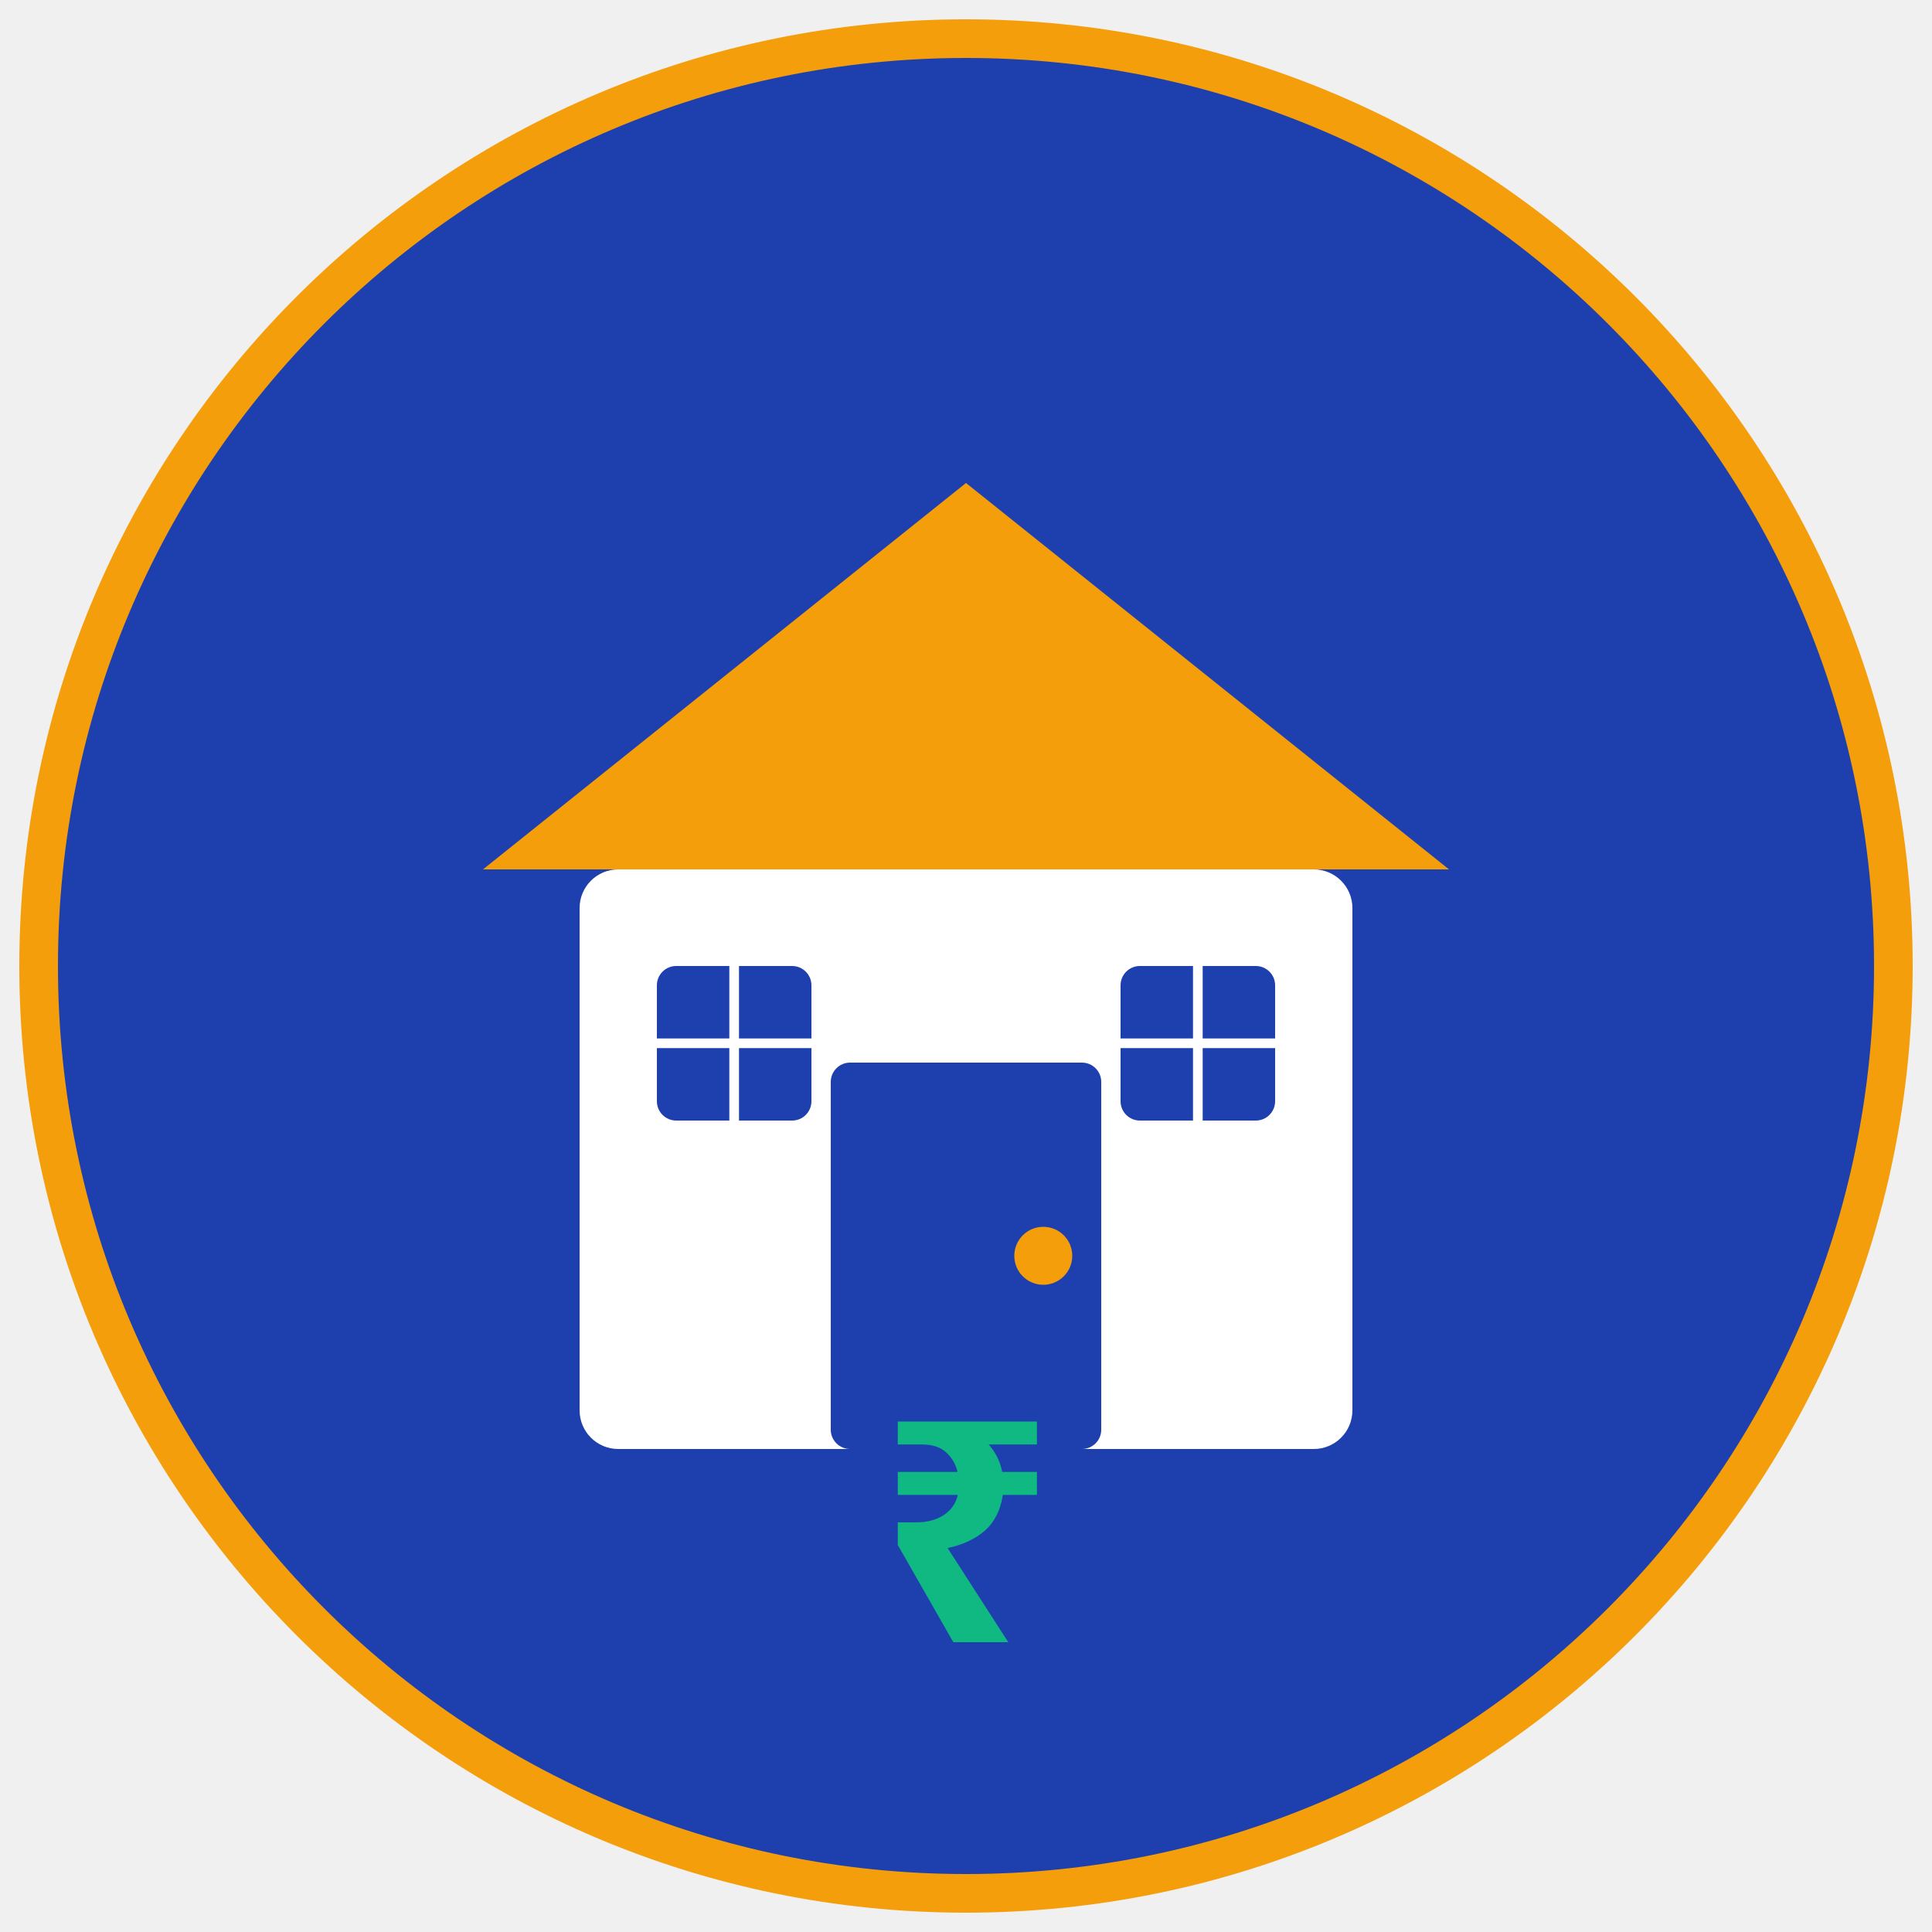
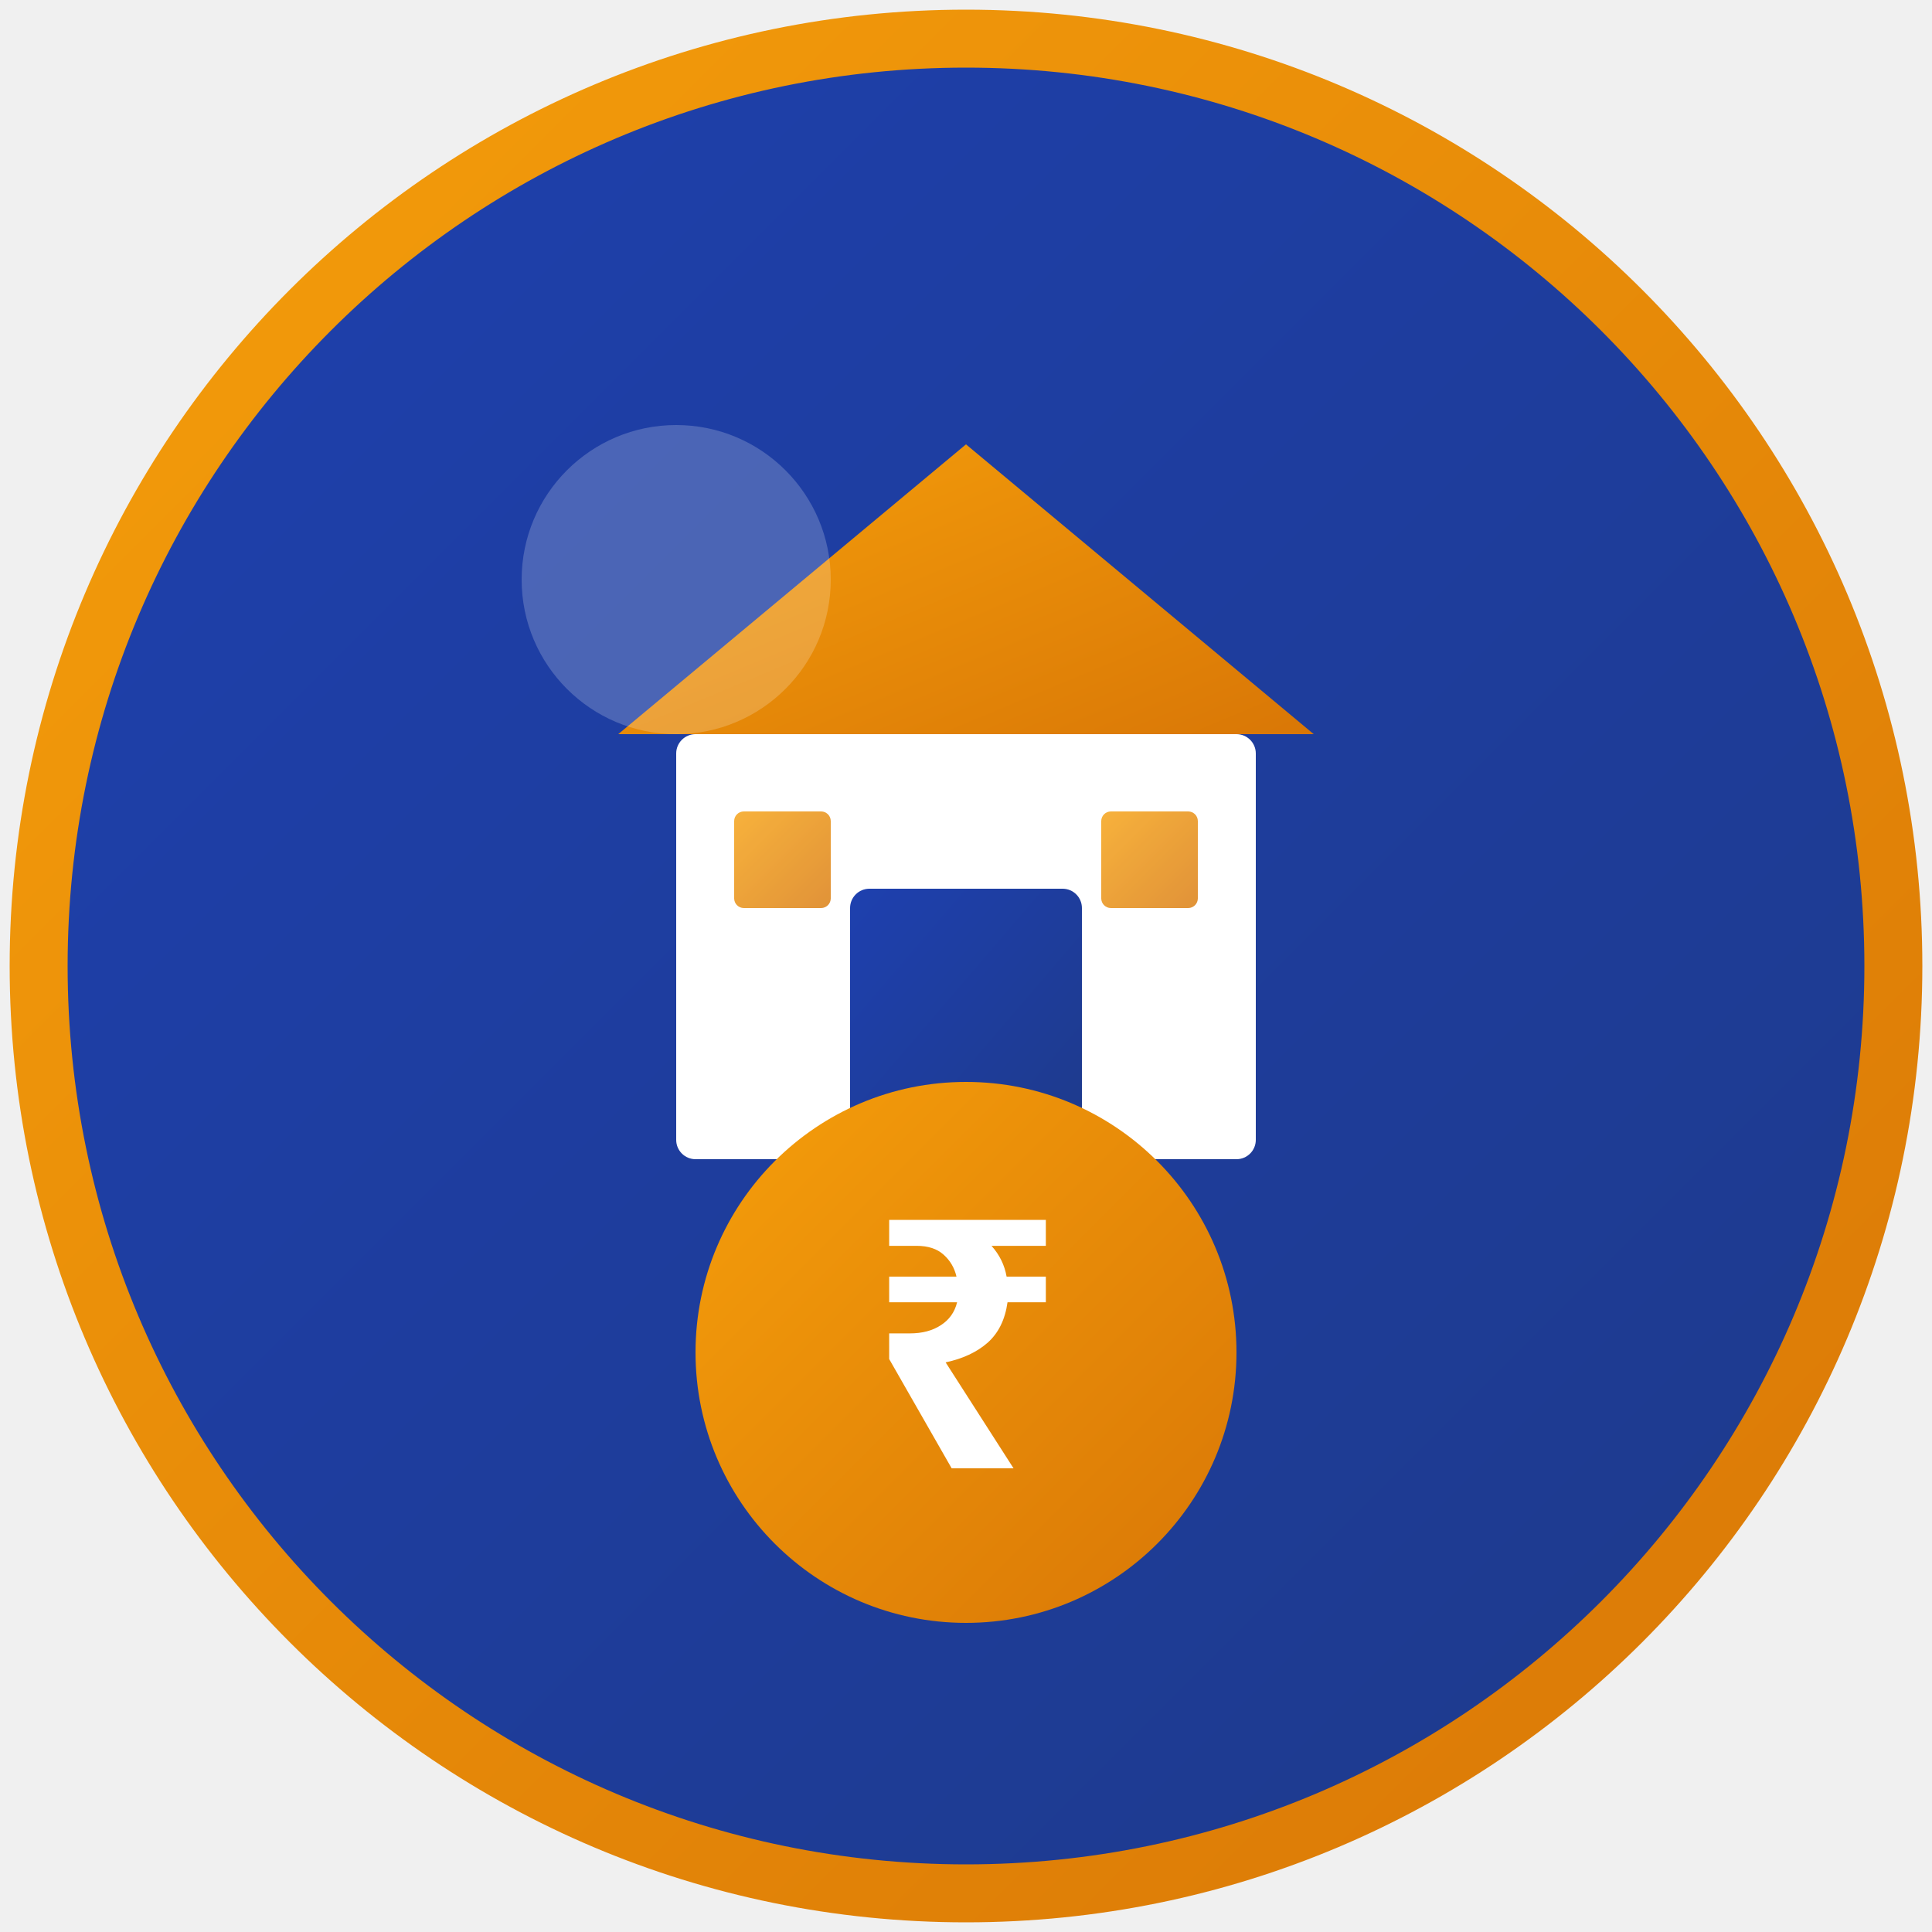
<svg xmlns="http://www.w3.org/2000/svg" viewBox="0 0 100 100">
-   <circle cx="50" cy="50" r="48" fill="#1E40AF" stroke="#F59E0B" stroke-width="2" />
-   <path d="M 25 45 L 50 25 L 75 45 Z" fill="#F59E0B" />
-   <rect x="30" y="45" width="40" height="30" fill="#FFFFFF" rx="2" />
-   <rect x="43" y="55" width="14" height="20" fill="#1E40AF" rx="1" />
-   <circle cx="54" cy="65" r="1.5" fill="#F59E0B" />
-   <rect x="34" y="50" width="8" height="8" fill="#1E40AF" rx="1" />
-   <line x1="38" y1="50" x2="38" y2="58" stroke="#FFFFFF" stroke-width="0.5" />
-   <line x1="34" y1="54" x2="42" y2="54" stroke="#FFFFFF" stroke-width="0.5" />
-   <rect x="58" y="50" width="8" height="8" fill="#1E40AF" rx="1" />
-   <line x1="62" y1="50" x2="62" y2="58" stroke="#FFFFFF" stroke-width="0.5" />
-   <line x1="58" y1="54" x2="66" y2="54" stroke="#FFFFFF" stroke-width="0.5" />
-   <text x="50" y="85" font-family="Arial, sans-serif" font-size="16" font-weight="bold" fill="#10B981" text-anchor="middle">₹</text>
+   <defs>
+     <linearGradient id="goldGradient" x1="0%" y1="0%" x2="100%" y2="100%">
+       <stop offset="0%" style="stop-color:#F59E0B;stop-opacity:1" />
+       <stop offset="100%" style="stop-color:#D97706;stop-opacity:1" />
+     </linearGradient>
+     <linearGradient id="blueGradient" x1="0%" y1="0%" x2="100%" y2="100%">
+       <stop offset="0%" style="stop-color:#1E40AF;stop-opacity:1" />
+       <stop offset="100%" style="stop-color:#1E3A8A;stop-opacity:1" />
+     </linearGradient>
+   </defs>
+   <circle cx="50" cy="50" r="48" fill="url(#blueGradient)" stroke="url(#goldGradient)" stroke-width="3" />
+   <g transform="translate(50, 38)">
+     <path d="M -18 0 L 0 -15 L 18 0 Z" fill="url(#goldGradient)" />
+     <rect x="-15" y="0" width="30" height="22" fill="#FFFFFF" rx="1" />
+     <rect x="-6" y="8" width="12" height="14" fill="url(#blueGradient)" rx="1" />
+     <rect x="-12" y="4" width="5" height="5" fill="url(#goldGradient)" opacity="0.8" rx="0.5" />
+     <rect x="7" y="4" width="5" height="5" fill="url(#goldGradient)" opacity="0.8" rx="0.5" />
+   </g>
+   <g transform="translate(50, 70)">
+     <circle cx="0" cy="0" r="14" fill="url(#goldGradient)" />
+     <text x="0" y="6" font-family="Arial, sans-serif" font-size="18" font-weight="bold" fill="#FFFFFF" text-anchor="middle">₹</text>
+   </g>
+   <circle cx="35" cy="30" r="8" fill="#FFFFFF" opacity="0.2" />
</svg>
